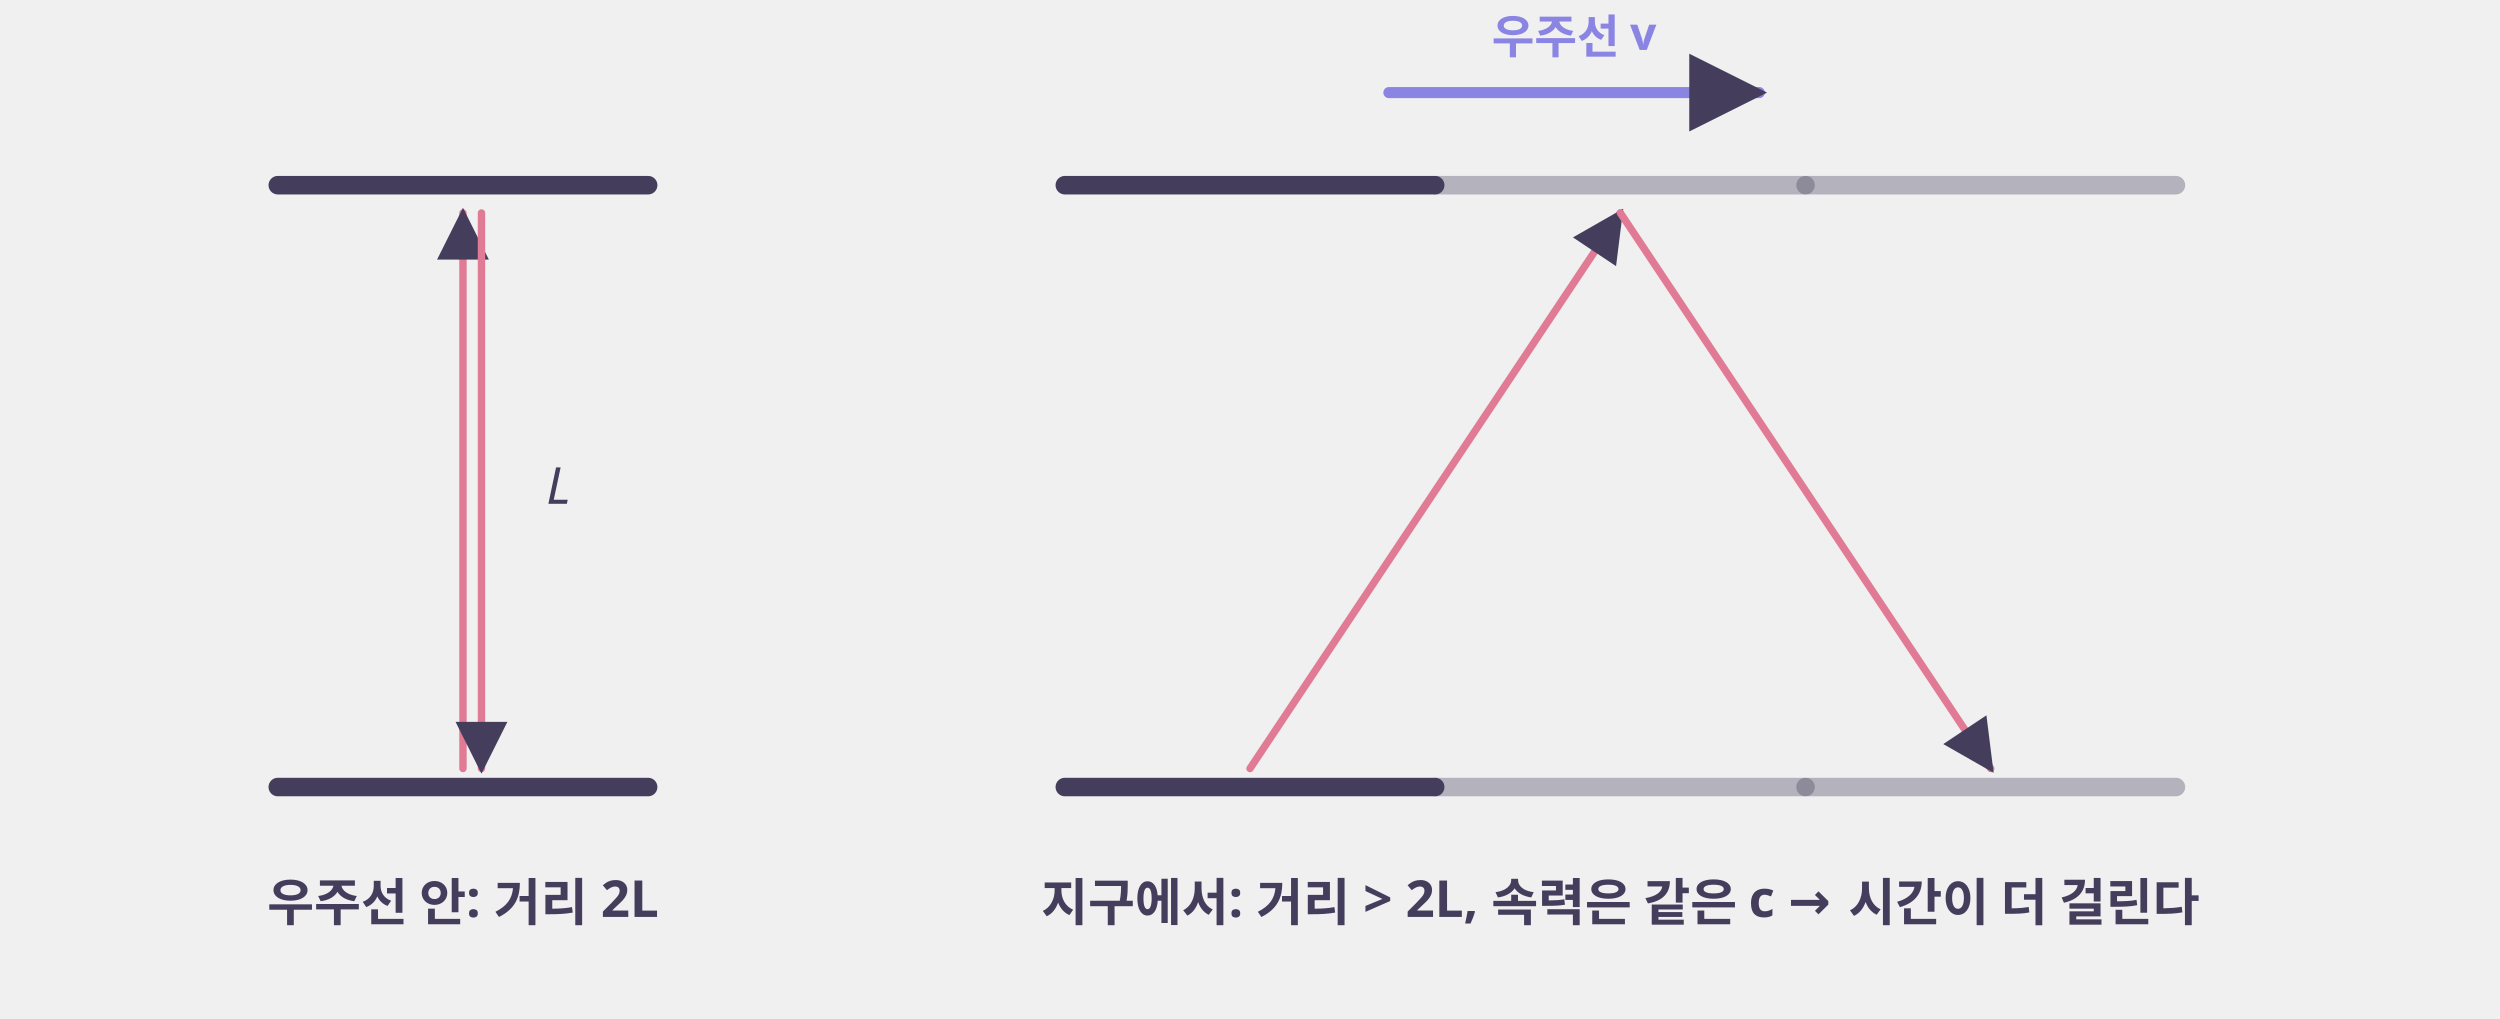
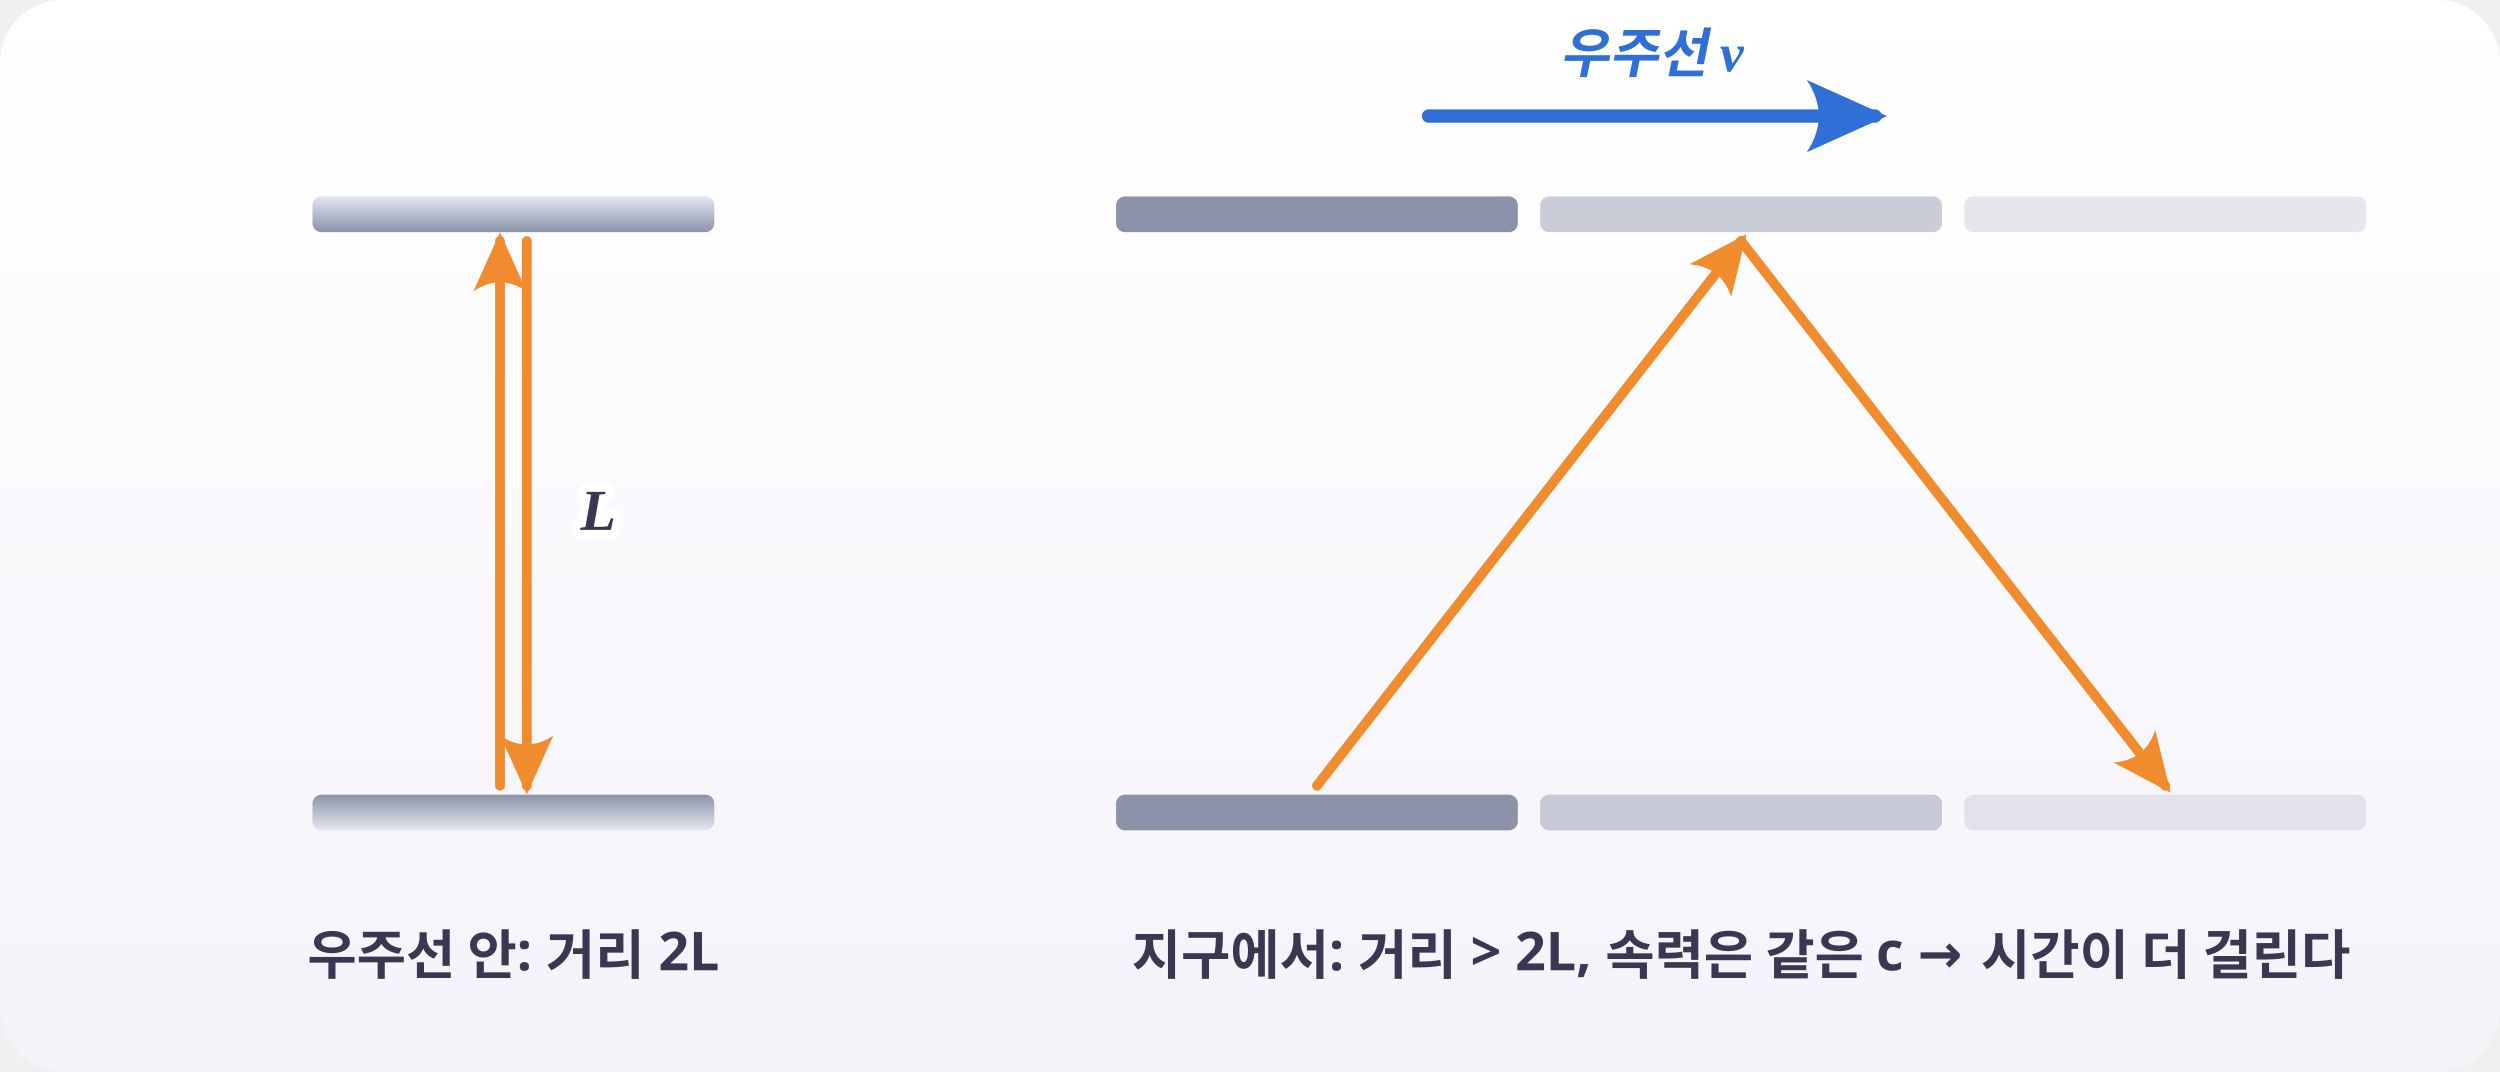
- <svg xmlns="http://www.w3.org/2000/svg" viewBox="0 0 540 220" role="img" aria-label="빛 시계: 우주선 안에서는 수직 왕복, 지구에서 보면 더 긴 지그재그" style="max-width:100%;height:auto;display:block;color:#443E5C">
+ <svg xmlns="http://www.w3.org/2000/svg" viewBox="0 0 560 240" role="img" aria-label="빛 시계: 우주선 안에서는 수직 왕복, 지구에서 보면 더 긴 지그재그" style="max-width:100%;height:auto;display:block">
  <defs>
-     <marker id="ah" viewBox="0 0 10 10" refX="9" refY="5" markerWidth="7" markerHeight="7" orient="auto-start-reverse">
-       <path d="M0 0 L10 5 L0 10 Z" fill="currentColor" />
+     <linearGradient id="g1511" x1="50%" y1="0%" x2="50%" y2="100%">
+       <stop offset="0" stop-color="#FFFFFF" />
+       <stop offset="1" stop-color="#F5F3FA" />
+     </linearGradient>
+     <linearGradient id="g1512" x1="50%" y1="0%" x2="50%" y2="100%">
+       <stop offset="0" stop-color="#E2E6F0" />
+       <stop offset="1" stop-color="#8C93A8" />
+     </linearGradient>
+     <linearGradient id="g1513" x1="50%" y1="0%" x2="50%" y2="100%">
+       <stop offset="0" stop-color="#8C93A8" />
+       <stop offset="1" stop-color="#E2E6F0" />
+     </linearGradient>
+     <marker id="mF08C2E151" viewBox="0 0 10 10" refX="8.5" refY="5" markerWidth="6" markerHeight="6" orient="auto-start-reverse">
+       <path d="M0 0.5 L10 5 L0 9.5 Q3 5 0 0.5 Z" fill="#F08C2E" />
    </marker>
-     <marker id="ahs" viewBox="0 0 10 10" refX="1" refY="5" markerWidth="7" markerHeight="7" orient="auto-start-reverse">
-       <path d="M10 0 L0 5 L10 10 Z" fill="currentColor" />
+     <marker id="m2F6FD6151" viewBox="0 0 10 10" refX="8.5" refY="5" markerWidth="6" markerHeight="6" orient="auto-start-reverse">
+       <path d="M0 0.5 L10 5 L0 9.5 Q3 5 0 0.5 Z" fill="#2F6FD6" />
    </marker>
  </defs>
-   <line x1="60.0" y1="40.0" x2="140.0" y2="40.0" stroke="currentColor" stroke-width="4" stroke-linecap="round" opacity="1" />
-   <line x1="60.0" y1="170.0" x2="140.0" y2="170.0" stroke="currentColor" stroke-width="4" stroke-linecap="round" opacity="1" />
-   <line x1="100.0" y1="166.0" x2="100.0" y2="46.0" stroke="#E07A95" stroke-width="1.6" stroke-linecap="round" marker-end="url(#ah)" opacity="1" style="color:#E07A95" />
-   <line x1="104.0" y1="46.0" x2="104.0" y2="166.0" stroke="#E07A95" stroke-width="1.6" stroke-linecap="round" marker-end="url(#ah)" opacity="1" style="color:#E07A95" />
-   <text x="100.0" y="195.0" text-anchor="middle" dominant-baseline="middle" fill="currentColor" style="font-family:'IBM Plex Sans KR','Apple SD Gothic Neo',sans-serif;font-size:11px;font-weight:600" opacity="1">우주선 안: 거리 2L</text>
-   <text x="118.0" y="105.0" text-anchor="start" dominant-baseline="middle" fill="currentColor" style="font-family:'IBM Plex Sans KR','Apple SD Gothic Neo',sans-serif;font-size:11px;font-weight:400;font-style:italic" opacity="1">L</text>
-   <line x1="230.0" y1="40.0" x2="310.0" y2="40.0" stroke="currentColor" stroke-width="4" stroke-linecap="round" opacity="1" />
-   <line x1="230.0" y1="170.0" x2="310.0" y2="170.0" stroke="currentColor" stroke-width="4" stroke-linecap="round" opacity="1" />
-   <line x1="310.0" y1="40.0" x2="390.0" y2="40.0" stroke="currentColor" stroke-width="4" stroke-linecap="round" opacity="0.35" />
-   <line x1="310.0" y1="170.0" x2="390.0" y2="170.0" stroke="currentColor" stroke-width="4" stroke-linecap="round" opacity="0.35" />
-   <line x1="390.0" y1="40.0" x2="470.0" y2="40.0" stroke="currentColor" stroke-width="4" stroke-linecap="round" opacity="0.35" />
-   <line x1="390.0" y1="170.0" x2="470.0" y2="170.0" stroke="currentColor" stroke-width="4" stroke-linecap="round" opacity="0.35" />
-   <line x1="270.0" y1="166.0" x2="350.0" y2="46.0" stroke="#E07A95" stroke-width="1.6" stroke-linecap="round" marker-end="url(#ah)" opacity="1" style="color:#E07A95" />
-   <line x1="350.0" y1="46.0" x2="430.0" y2="166.0" stroke="#E07A95" stroke-width="1.6" stroke-linecap="round" marker-end="url(#ah)" opacity="1" style="color:#E07A95" />
-   <line x1="300.0" y1="20.0" x2="380.0" y2="20.0" stroke="#8A84E2" stroke-width="2.4" stroke-linecap="round" marker-end="url(#ah)" style="color:#8A84E2" />
-   <text x="340.0" y="8.0" text-anchor="middle" dominant-baseline="middle" fill="#8A84E2" style="font-family:'IBM Plex Sans KR','Apple SD Gothic Neo',sans-serif;font-size:10px;font-weight:700" opacity="1">우주선 v</text>
-   <text x="350.0" y="195.0" text-anchor="middle" dominant-baseline="middle" fill="currentColor" style="font-family:'IBM Plex Sans KR','Apple SD Gothic Neo',sans-serif;font-size:11px;font-weight:600" opacity="1">지구에서: 거리 &gt; 2L, 속력은 같은 c → 시간이 더 걸린다</text>
+   <rect x="0.0" y="0.0" width="560.0" height="240.0" fill="url(#g1511)" stroke="none" stroke-width="1.4" rx="14" opacity="1" />
+   <rect x="70.0" y="44.0" width="90.0" height="8.0" fill="url(#g1512)" stroke="none" stroke-width="1.4" rx="2" opacity="1" />
+   <rect x="70.0" y="178.0" width="90.0" height="8.0" fill="url(#g1513)" stroke="none" stroke-width="1.4" rx="2" opacity="1" />
+   <line x1="112.0" y1="176.0" x2="112.0" y2="54.0" stroke="#F08C2E" stroke-width="2.2" stroke-linecap="round" marker-end="url(#mF08C2E151)" opacity="1" />
+   <line x1="118.0" y1="54.0" x2="118.0" y2="176.0" stroke="#F08C2E" stroke-width="2.2" stroke-linecap="round" marker-end="url(#mF08C2E151)" opacity="1" />
+   <text x="134.0" y="115.0" text-anchor="middle" dominant-baseline="middle" stroke="#FFFFFF" stroke-width="4" stroke-linejoin="round" fill="none" style="font-family:'Times New Roman','Nanum Myeongjo','Apple Myungjo',serif;font-size:13px;font-weight:700;font-style:italic" opacity="0.9">L</text>
+   <text x="134.0" y="115.0" text-anchor="middle" dominant-baseline="middle" fill="#3B3652" style="font-family:'Times New Roman','Nanum Myeongjo','Apple Myungjo',serif;font-size:13px;font-weight:700;font-style:italic" opacity="1">L</text>
+   <text x="115.0" y="214.0" text-anchor="middle" dominant-baseline="middle" fill="#3B3652" style="font-family:'IBM Plex Sans KR','Apple SD Gothic Neo','Malgun Gothic',sans-serif;font-size:12px;font-weight:600" opacity="1">우주선 안: 거리 2L</text>
+   <rect x="250.0" y="44.0" width="90.0" height="8.0" fill="#8C93A8" stroke="none" stroke-width="1.4" rx="2" opacity="1" />
+   <rect x="250.0" y="178.0" width="90.0" height="8.0" fill="#8C93A8" stroke="none" stroke-width="1.4" rx="2" opacity="1" />
+   <rect x="345.0" y="44.0" width="90.0" height="8.0" fill="#8C93A8" stroke="none" stroke-width="1.4" rx="2" opacity="0.45" />
+   <rect x="345.0" y="178.0" width="90.0" height="8.0" fill="#8C93A8" stroke="none" stroke-width="1.4" rx="2" opacity="0.45" />
+   <rect x="440.0" y="44.0" width="90.0" height="8.0" fill="#8C93A8" stroke="none" stroke-width="1.4" rx="2" opacity="0.2" />
+   <rect x="440.0" y="178.0" width="90.0" height="8.0" fill="#8C93A8" stroke="none" stroke-width="1.4" rx="2" opacity="0.2" />
+   <line x1="295.0" y1="176.0" x2="390.0" y2="54.0" stroke="#F08C2E" stroke-width="2.2" stroke-linecap="round" marker-end="url(#mF08C2E151)" opacity="1" />
+   <line x1="390.0" y1="54.0" x2="485.0" y2="176.0" stroke="#F08C2E" stroke-width="2.2" stroke-linecap="round" marker-end="url(#mF08C2E151)" opacity="1" />
+   <line x1="320.0" y1="26.0" x2="420.0" y2="26.0" stroke="#FFFFFF" stroke-width="7" stroke-linecap="round" opacity="0.85" />
+   <line x1="320.0" y1="26.0" x2="420.0" y2="26.0" stroke="#2F6FD6" stroke-width="3" stroke-linecap="round" marker-end="url(#m2F6FD6151)" />
+   <text x="370.0" y="12.0" text-anchor="middle" dominant-baseline="middle" stroke="#FFFFFF" stroke-width="4" stroke-linejoin="round" fill="none" style="font-family:'Times New Roman','Nanum Myeongjo','Apple Myungjo',serif;font-size:12px;font-weight:700;font-style:italic" opacity="0.9">우주선 v</text>
+   <text x="370.0" y="12.0" text-anchor="middle" dominant-baseline="middle" fill="#2F6FD6" style="font-family:'Times New Roman','Nanum Myeongjo','Apple Myungjo',serif;font-size:12px;font-weight:700;font-style:italic" opacity="1">우주선 v</text>
+   <text x="390.0" y="214.0" text-anchor="middle" dominant-baseline="middle" fill="#3B3652" style="font-family:'IBM Plex Sans KR','Apple SD Gothic Neo','Malgun Gothic',sans-serif;font-size:12px;font-weight:600" opacity="1">지구에서: 거리 &gt; 2L, 속력은 같은 c → 시간이 더 걸린다</text>
</svg>
